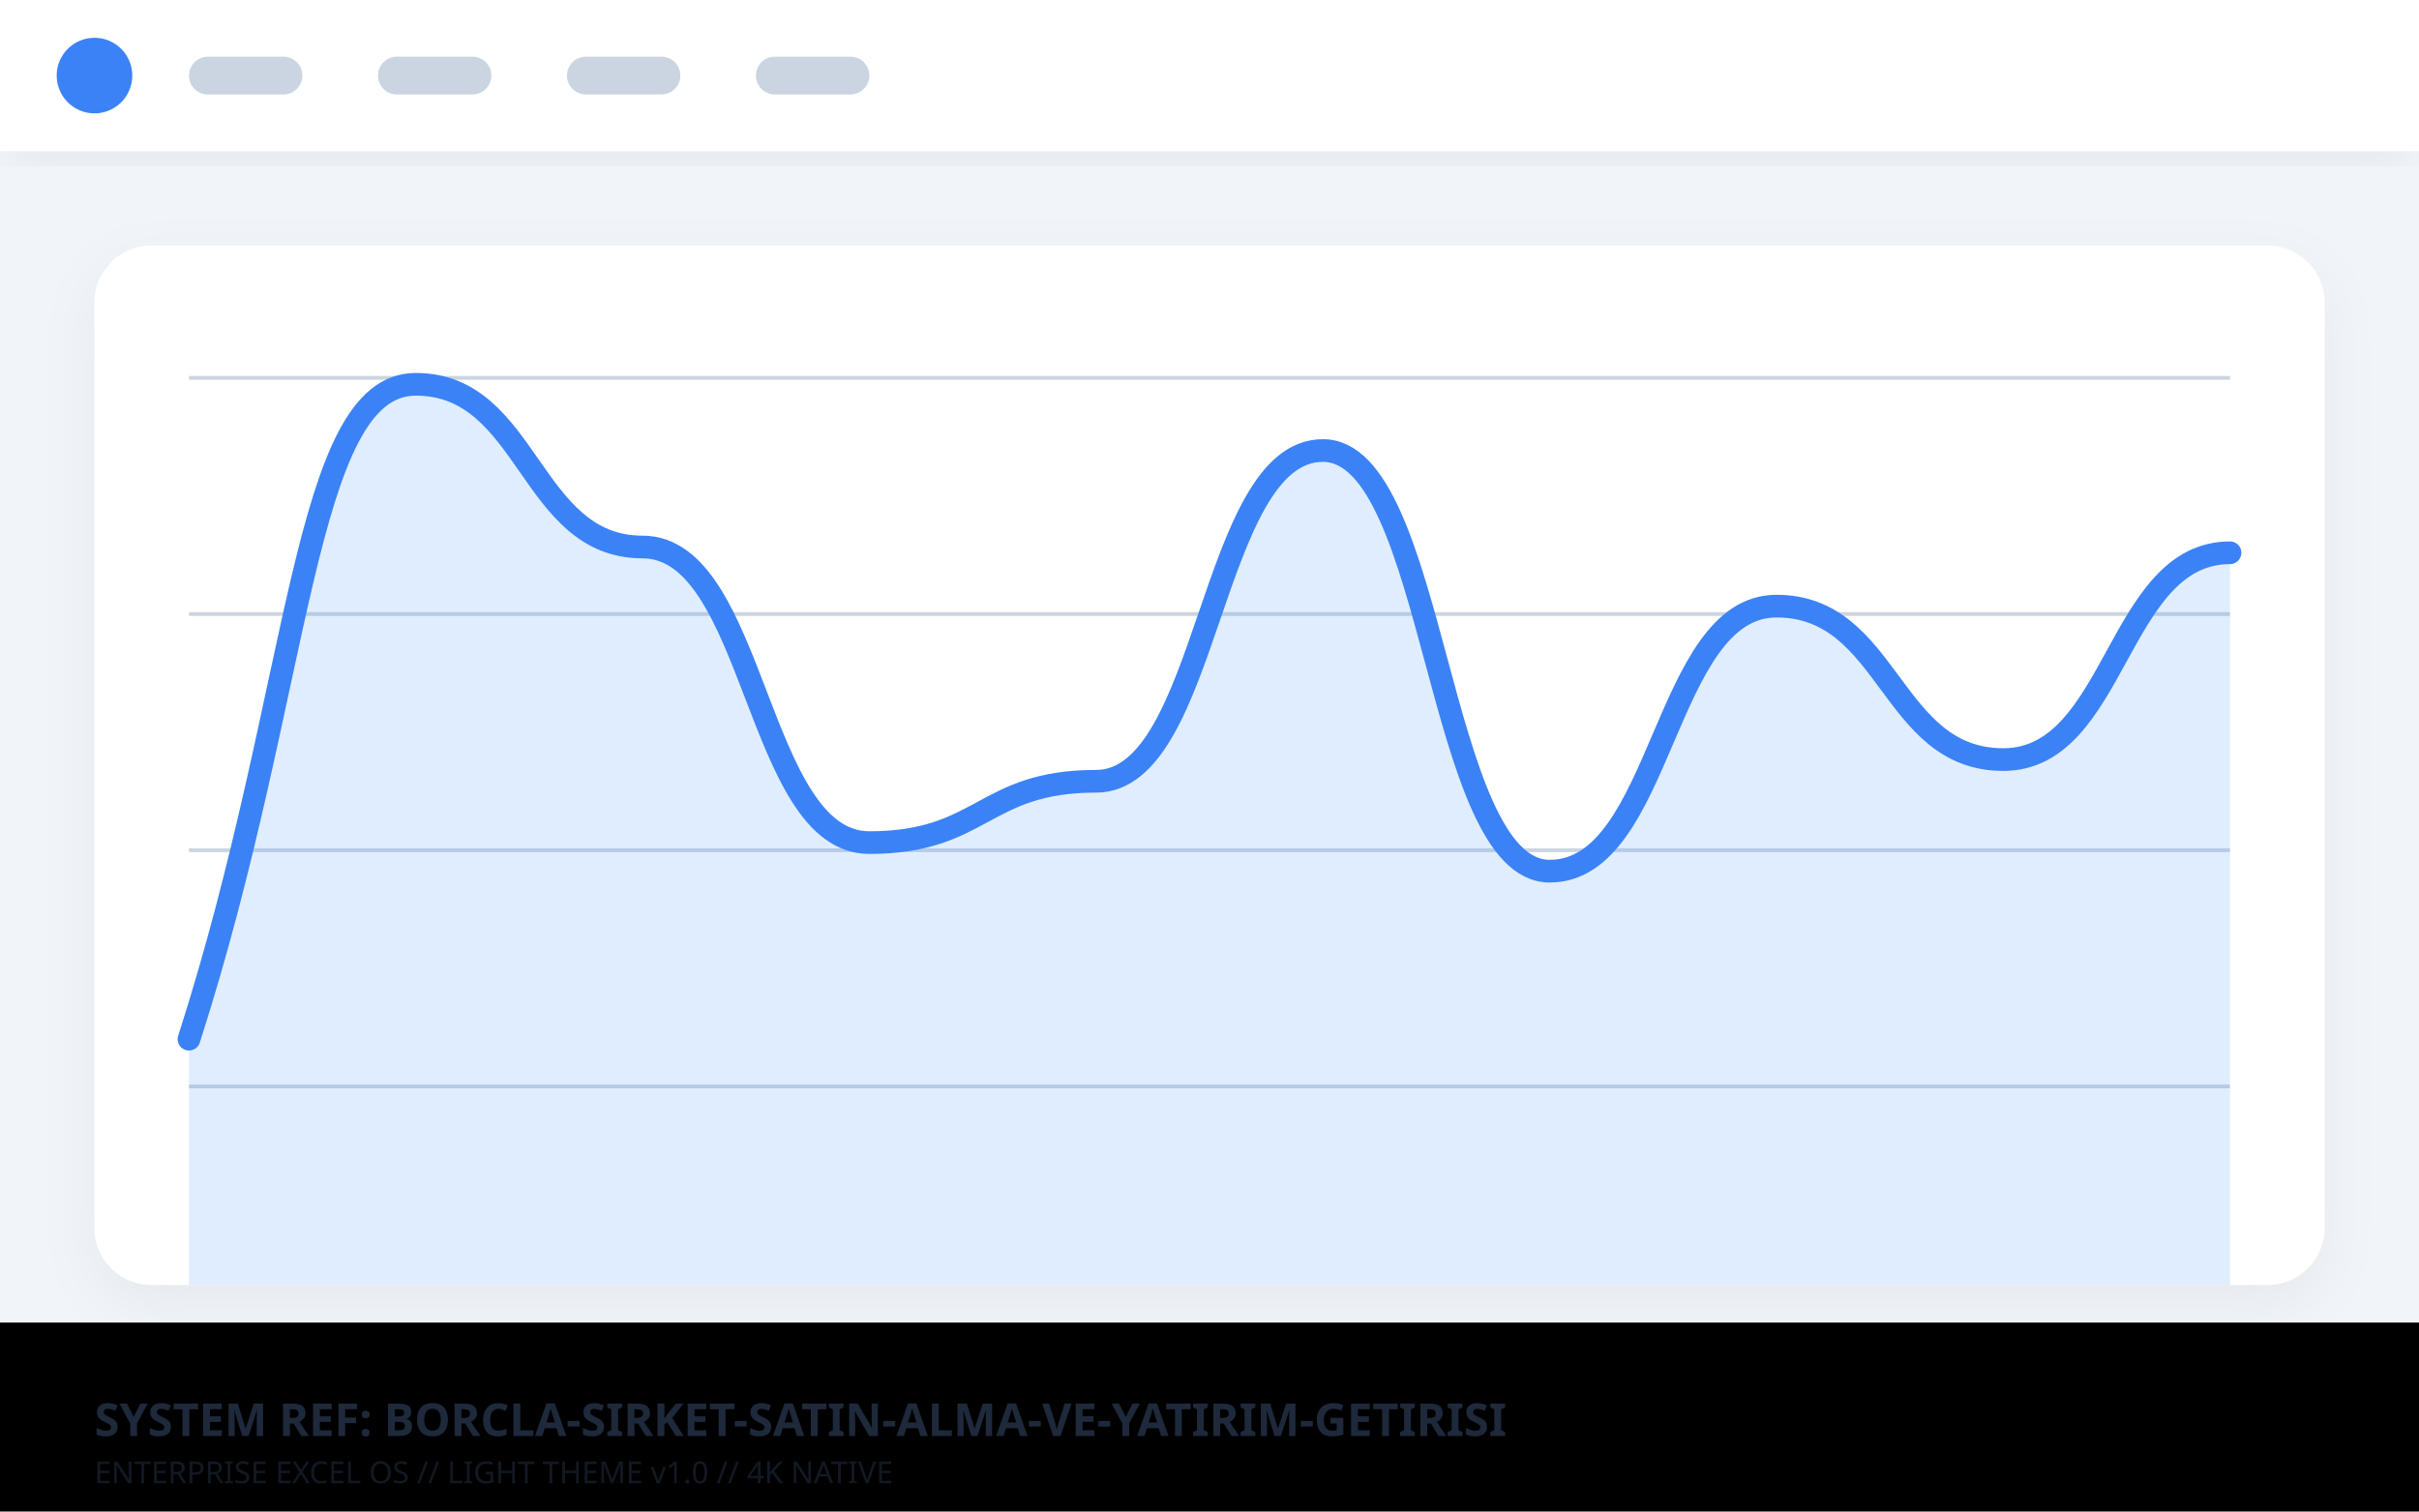
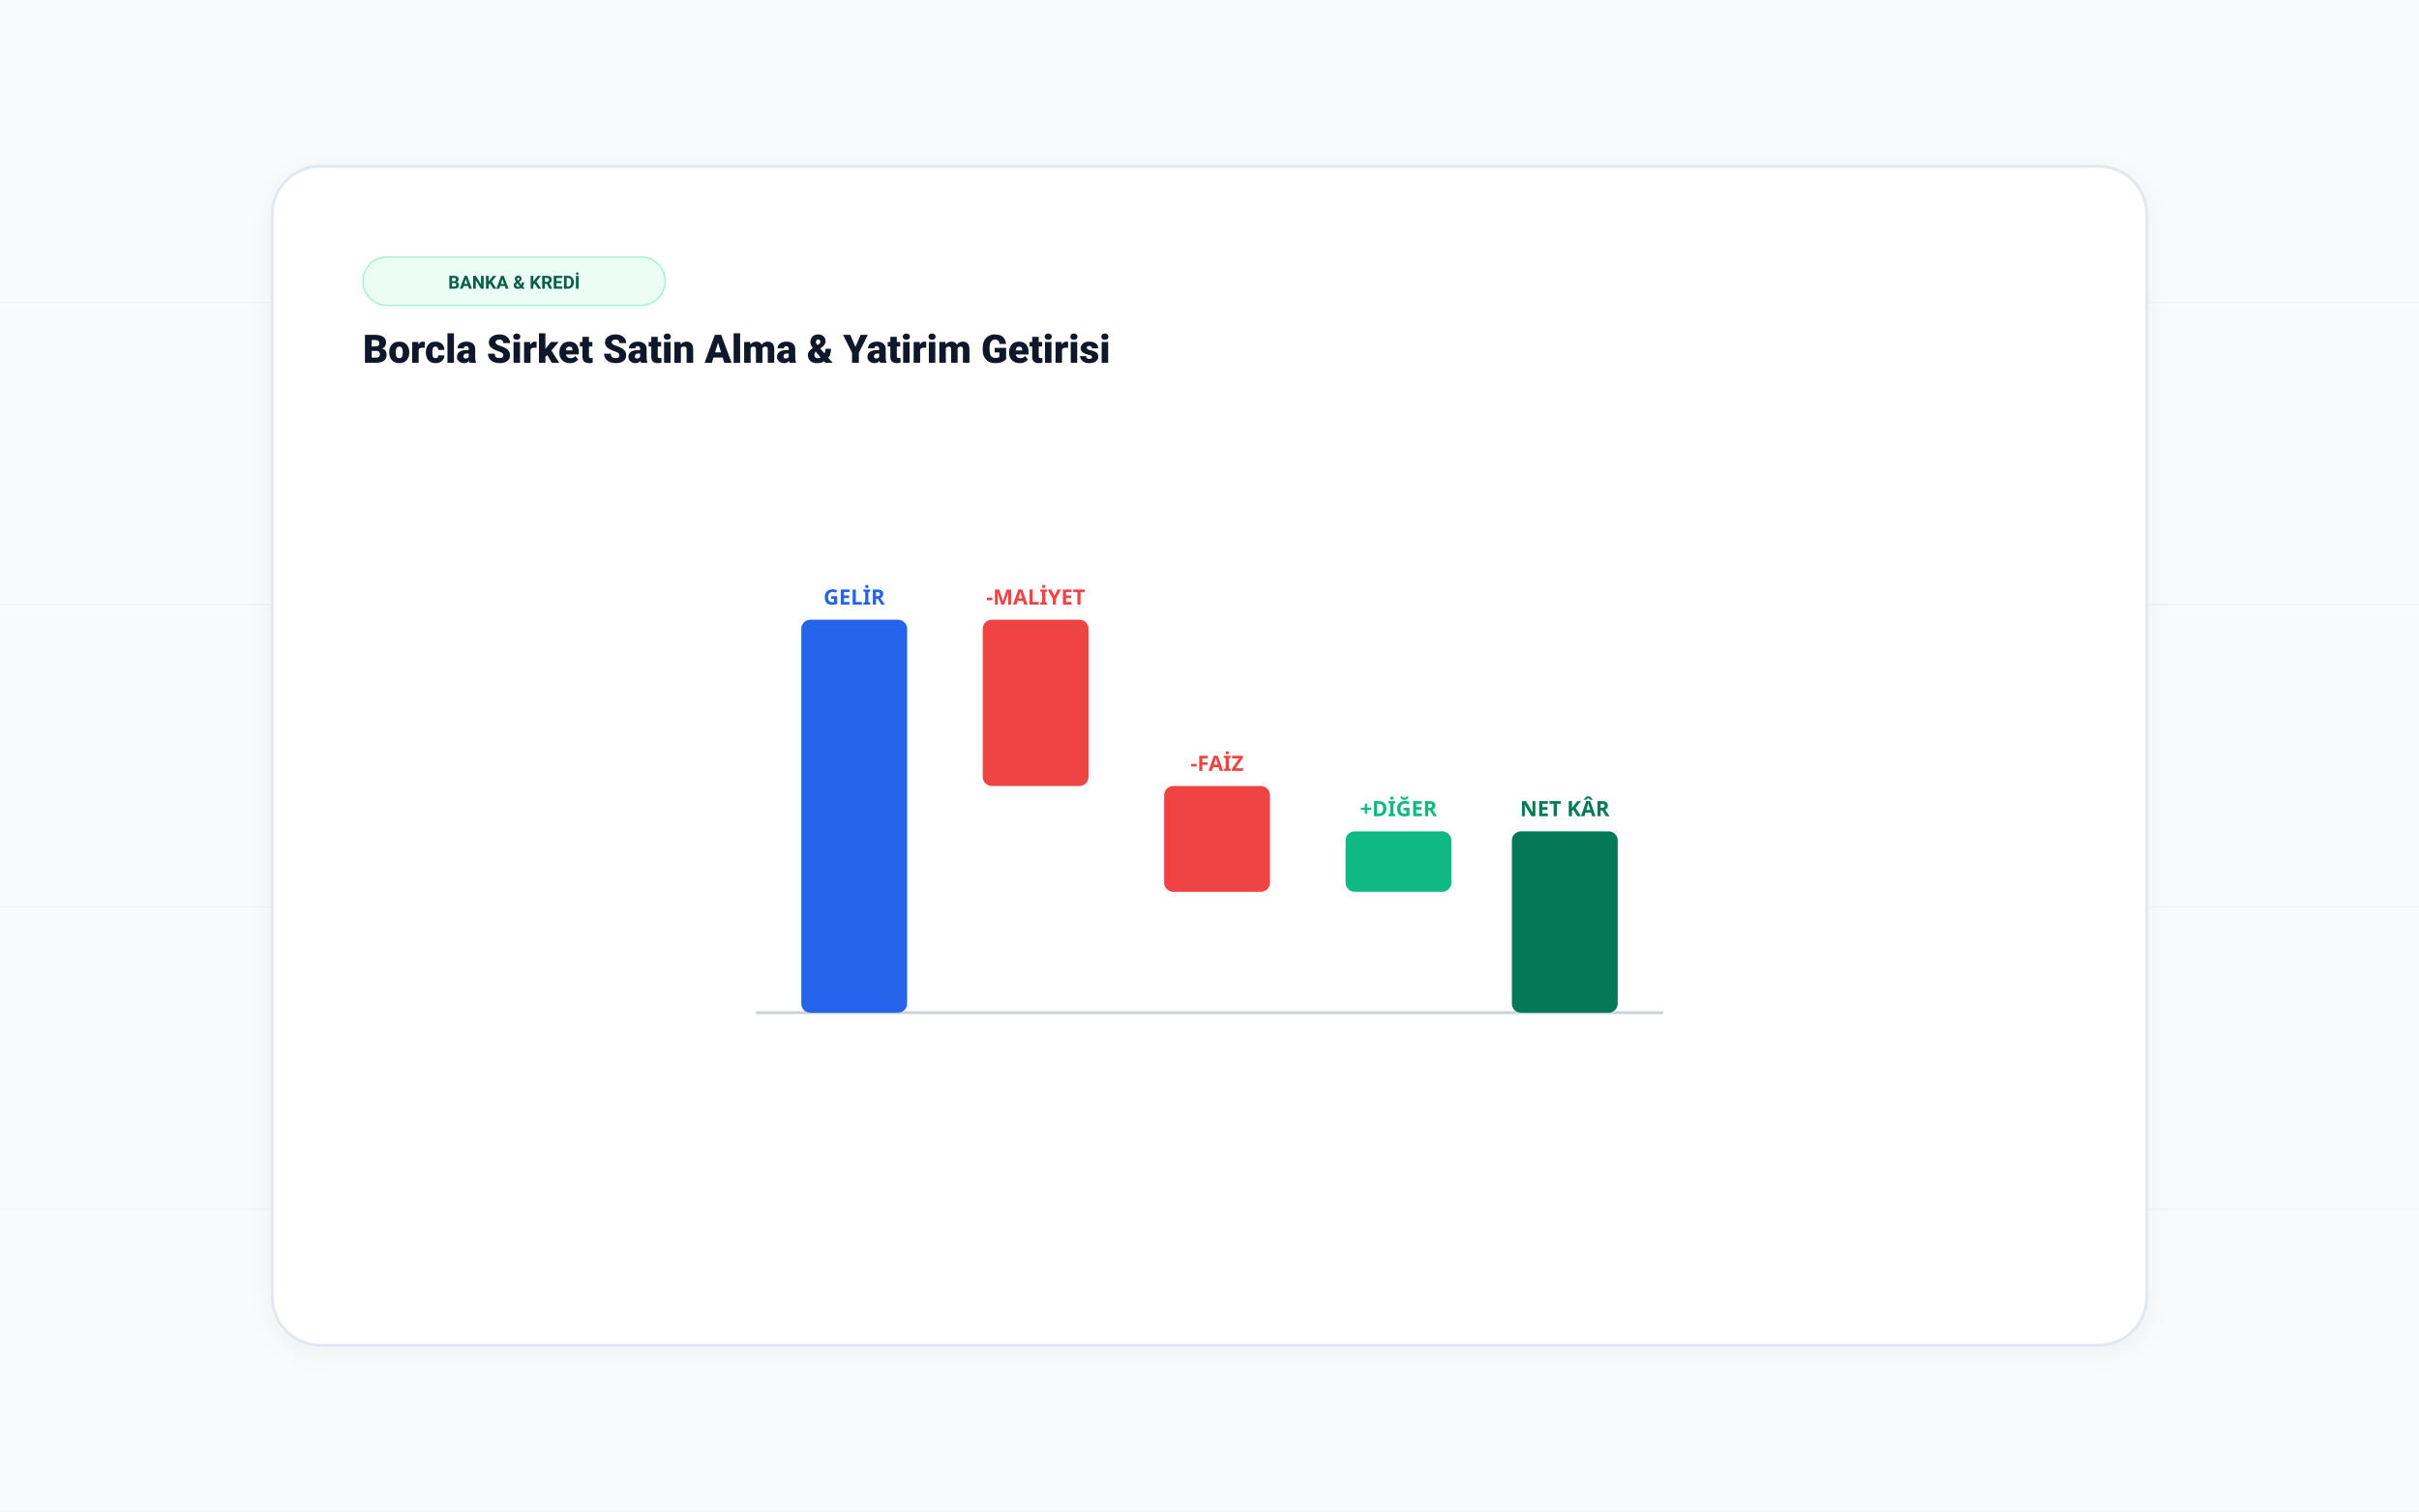
- <svg xmlns="http://www.w3.org/2000/svg" width="2560" height="1600" viewBox="0 0 2560 1600">
+ <svg xmlns="http://www.w3.org/2000/svg" viewBox="0 0 1600 1000" width="1600" height="1000">
  <defs>
-     <filter id="shadowDown" x="-10%" y="-10%" width="120%" height="120%">
-       <feDropShadow dx="0" dy="20" stdDeviation="30" flood-opacity="0.05" />
-     </filter>
-     <filter id="shadowRight" x="-10%" y="-10%" width="120%" height="120%">
-       <feDropShadow dx="20" dy="0" stdDeviation="30" flood-opacity="0.05" />
+     <filter id="cardShadow" x="-5%" y="-5%" width="110%" height="115%">
+       <feDropShadow dx="0" dy="24" stdDeviation="32" flood-color="#0f172a" flood-opacity="0.06" />
+       <feDropShadow dx="0" dy="4" stdDeviation="8" flood-color="#0f172a" flood-opacity="0.04" />
    </filter>
  </defs>
-   <rect width="100%" height="100%" fill="#f1f5f9" />
-   <rect x="0" y="0" width="2560" height="160" fill="#ffffff" filter="url(#shadowDown)" />
-   <circle cx="100" cy="80" r="40" fill="#3b82f6" />
-   <rect x="200" y="60" width="120" height="40" rx="20" fill="#cbd5e1" />
-   <rect x="400" y="60" width="120" height="40" rx="20" fill="#cbd5e1" />
-   <rect x="600" y="60" width="120" height="40" rx="20" fill="#cbd5e1" />
-   <rect x="800" y="60" width="120" height="40" rx="20" fill="#cbd5e1" />
-   <rect x="100" y="260" width="2360" height="1100" rx="60" fill="#ffffff" filter="url(#shadowDown)" />
-   <line x1="200" y1="400" x2="2360" y2="400" stroke="#cbd5e1" stroke-width="4" />
-   <line x1="200" y1="650" x2="2360" y2="650" stroke="#cbd5e1" stroke-width="4" />
-   <line x1="200" y1="900" x2="2360" y2="900" stroke="#cbd5e1" stroke-width="4" />
-   <line x1="200" y1="1150" x2="2360" y2="1150" stroke="#cbd5e1" stroke-width="4" />
-   <path d="M 200 1100 C 320 727.074, 320 406.8, 440 406.8 C 560 406.8, 560 579.02, 680 579.02 C 800 579.02, 800 891.902, 920 891.902 C 1040 891.902, 1040 827.004, 1160 827.004 C 1280 827.004, 1280 476.899, 1400 476.899 C 1520 476.899, 1520 922.161, 1640 922.161 C 1760 922.161, 1760 641.617, 1880 641.617 C 2000 641.617, 2000 804.036, 2120 804.036 C 2240 804.036, 2240 585.135, 2360 585.135 L 2360 1360 L 200 1360 Z" fill="#60a5fa" opacity="0.2" />
-   <path d="M 200 1100 C 320 727.074, 320 406.8, 440 406.8 C 560 406.8, 560 579.02, 680 579.02 C 800 579.02, 800 891.902, 920 891.902 C 1040 891.902, 1040 827.004, 1160 827.004 C 1280 827.004, 1280 476.899, 1400 476.899 C 1520 476.899, 1520 922.161, 1640 922.161 C 1760 922.161, 1760 641.617, 1880 641.617 C 2000 641.617, 2000 804.036, 2120 804.036 C 2240 804.036, 2240 585.135, 2360 585.135" fill="none" stroke="#3b82f6" stroke-width="24" stroke-linecap="round" />
-   <rect x="2560" y="1400" width="2560" height="200" transform="translate(-2560,0)" />
-   <text x="100" y="1520" fill="#1e293b" font-family="sans-serif" font-size="48" font-weight="bold">SYSTEM REF: BORCLA-SIRKET-SATIN-ALMA-VE-YATIRIM-GETIRISI</text>
-   <text x="100" y="1570" fill="#1e293b" opacity="0.6" font-family="sans-serif" font-size="32">ENTERPRISE EXCEL OS // LIGHT THEME v1.0 // 4K NATIVE</text>
+   <rect width="100%" height="100%" fill="#f8fafc" />
+   <g stroke="#e2e8f0" stroke-width="1" opacity="0.4">
+     <line x1="0" y1="200" x2="1600" y2="200" />
+     <line x1="0" y1="400" x2="1600" y2="400" />
+     <line x1="0" y1="600" x2="1600" y2="600" />
+     <line x1="0" y1="800" x2="1600" y2="800" />
+   </g>
+   <rect x="180" y="110" width="1240" height="780" rx="32" fill="#ffffff" stroke="#e2e8f0" stroke-width="2" filter="url(#cardShadow)" />
+   <g transform="translate(240, 170)">
+     <rect x="0" y="0" width="200" height="32" rx="16" fill="#ecfdf5" stroke="#a7f3d0" stroke-width="1" />
+     <text x="100" y="21" fill="#065f46" font-family="-apple-system, BlinkMacSystemFont, 'Segoe UI', Roboto, sans-serif" font-size="12" font-weight="700" text-anchor="middle">BANKA &amp; KREDİ</text>
+     <text x="0" y="70" fill="#0f172a" font-family="-apple-system, BlinkMacSystemFont, 'Segoe UI', Roboto, sans-serif" font-size="26" font-weight="800">Borcla Sirket Satin Alma &amp; Yatirim Getirisi</text>
+   </g>
+   <g transform="translate(180, 230)">
+     <g transform="translate(320, 80)">
+       <line x1="0" y1="360" x2="600" y2="360" stroke="#cbd5e1" stroke-width="2" />
+       <rect x="30" y="100" width="70" height="260" rx="6" fill="#2563eb" />
+       <text x="65" y="90" fill="#2563eb" font-family="sans-serif" font-size="14" font-weight="800" text-anchor="middle">GELİR</text>
+       <rect x="150" y="100" width="70" height="110" rx="6" fill="#ef4444" />
+       <text x="185" y="90" fill="#ef4444" font-family="sans-serif" font-size="14" font-weight="800" text-anchor="middle">-MALİYET</text>
+       <rect x="270" y="210" width="70" height="70" rx="6" fill="#ef4444" />
+       <text x="305" y="200" fill="#ef4444" font-family="sans-serif" font-size="14" font-weight="800" text-anchor="middle">-FAİZ</text>
+       <rect x="390" y="240" width="70" height="40" rx="6" fill="#10b981" />
+       <text x="425" y="230" fill="#10b981" font-family="sans-serif" font-size="14" font-weight="800" text-anchor="middle">+DİĞER</text>
+       <rect x="500" y="240" width="70" height="120" rx="6" fill="#047857" />
+       <text x="535" y="230" fill="#047857" font-family="sans-serif" font-size="14" font-weight="800" text-anchor="middle">NET KÂR</text>
+     </g>
+   </g>
</svg>
